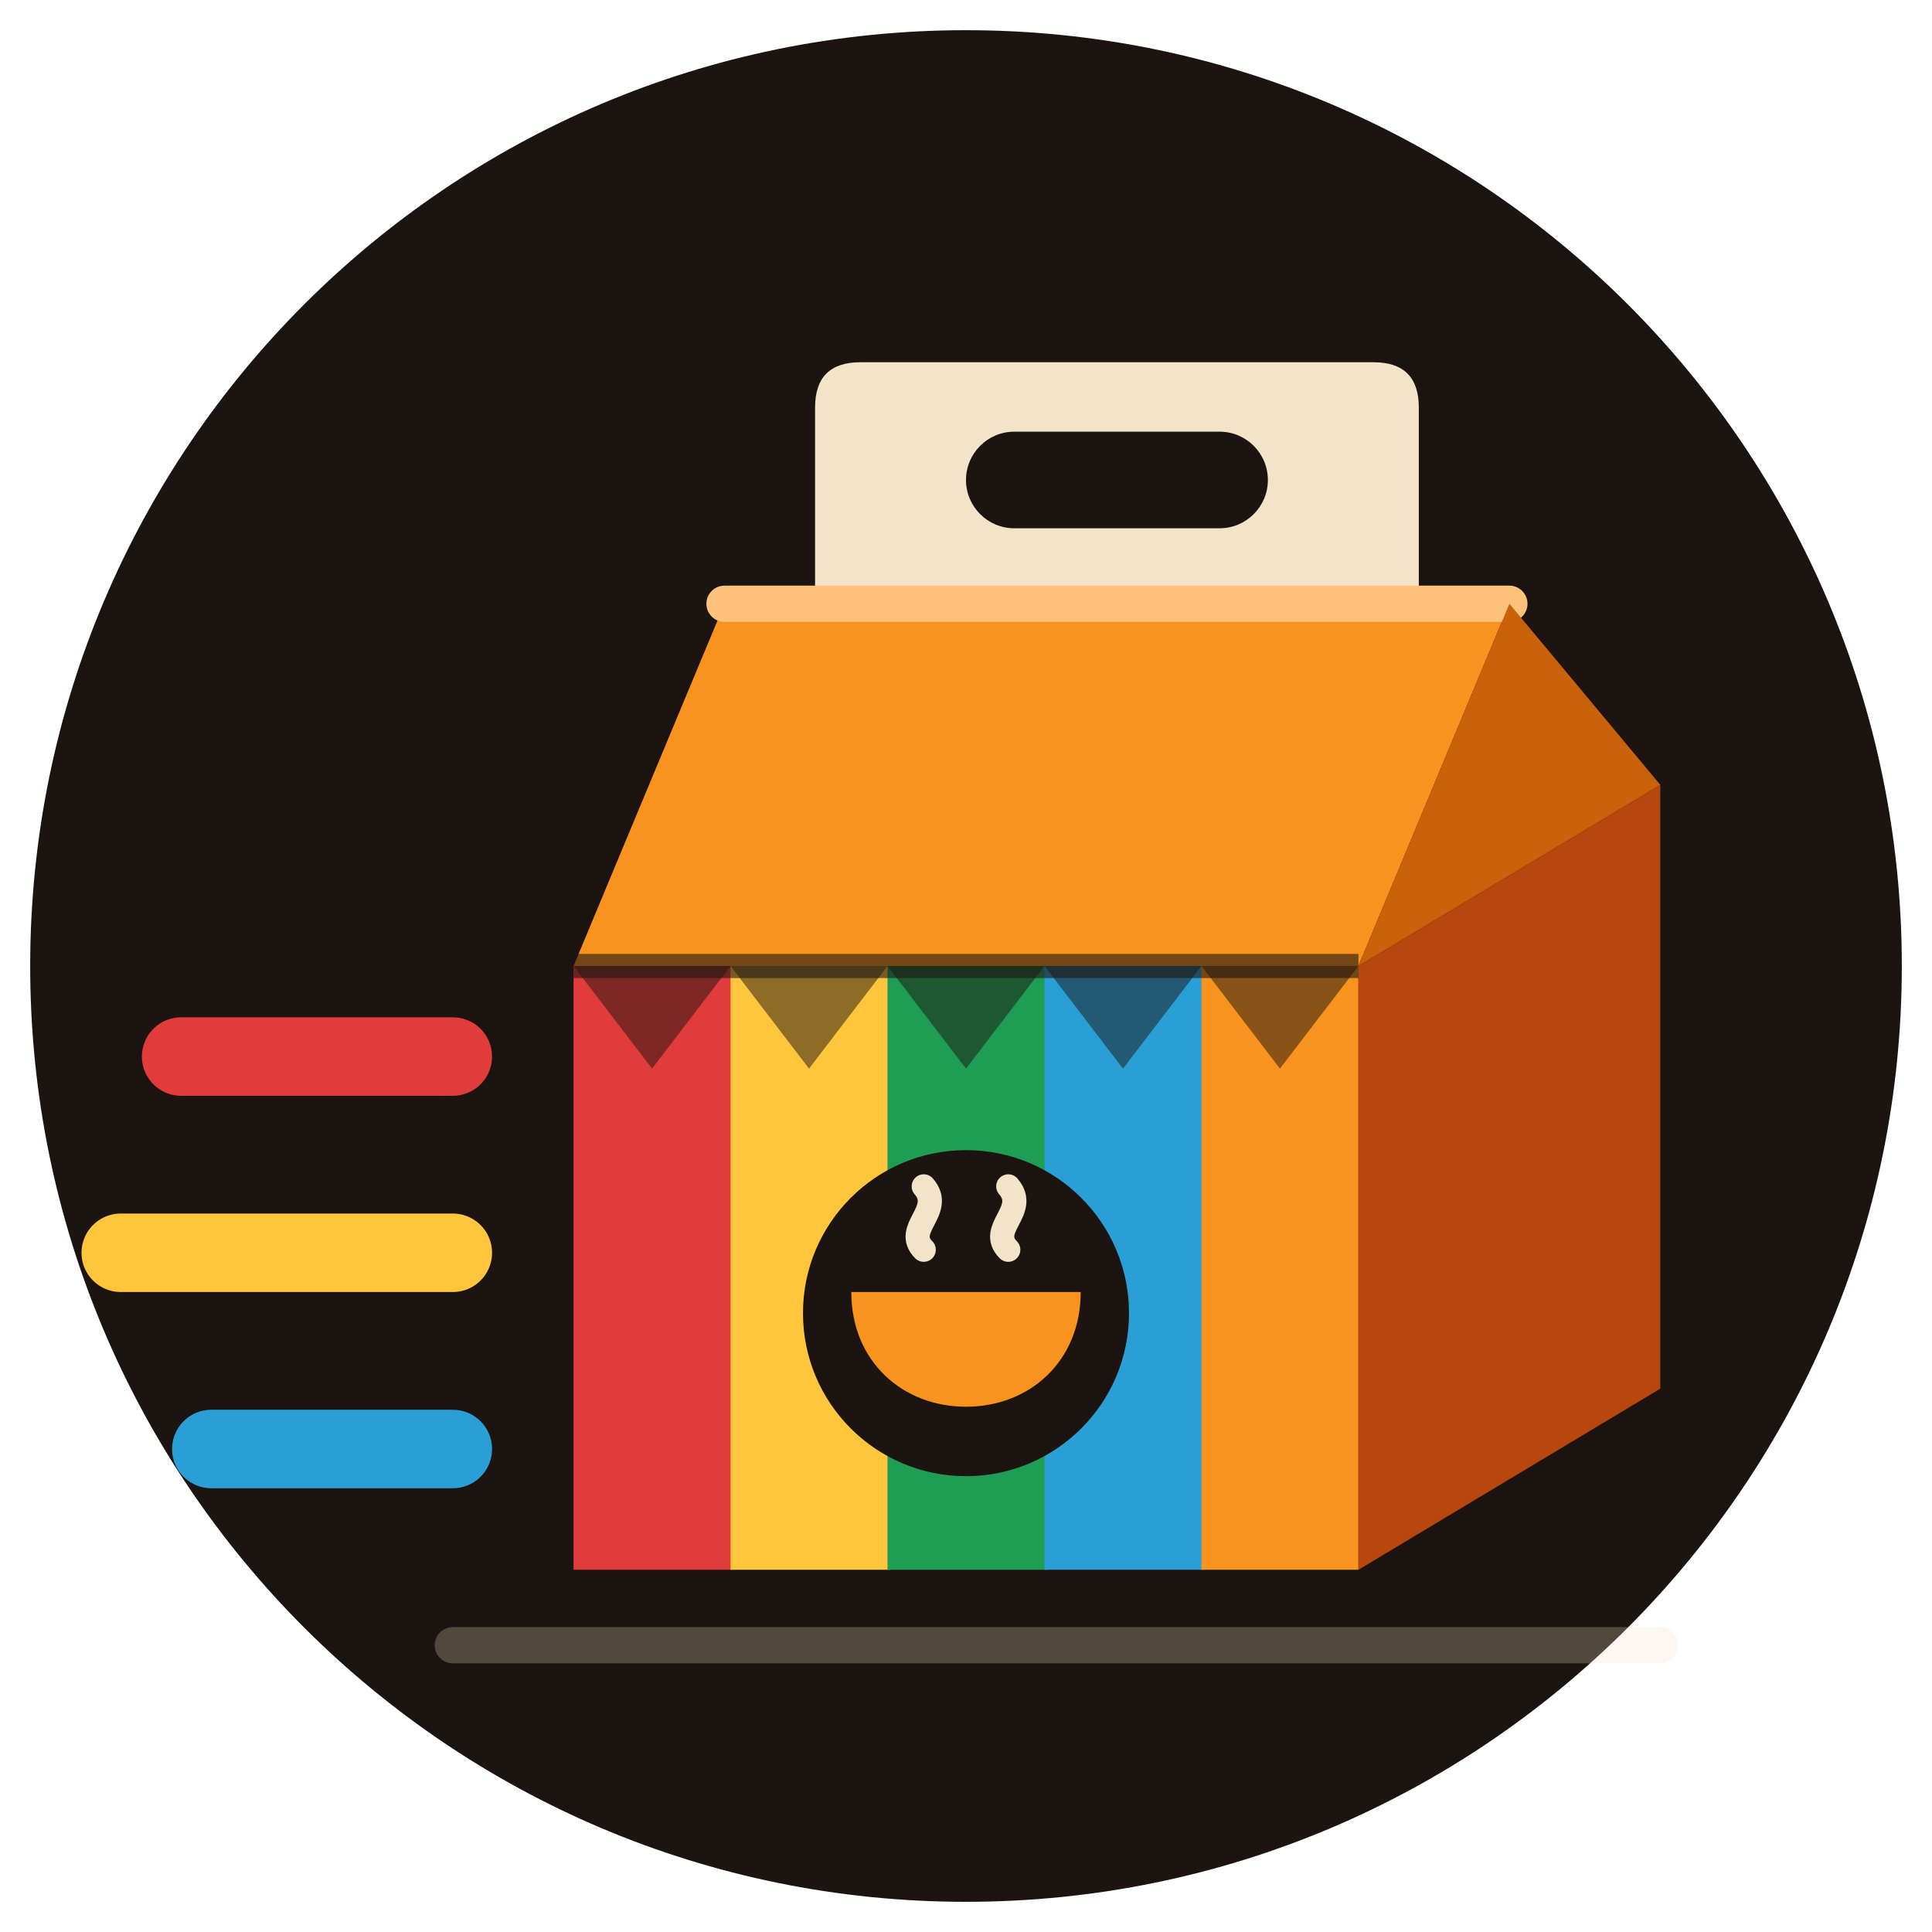
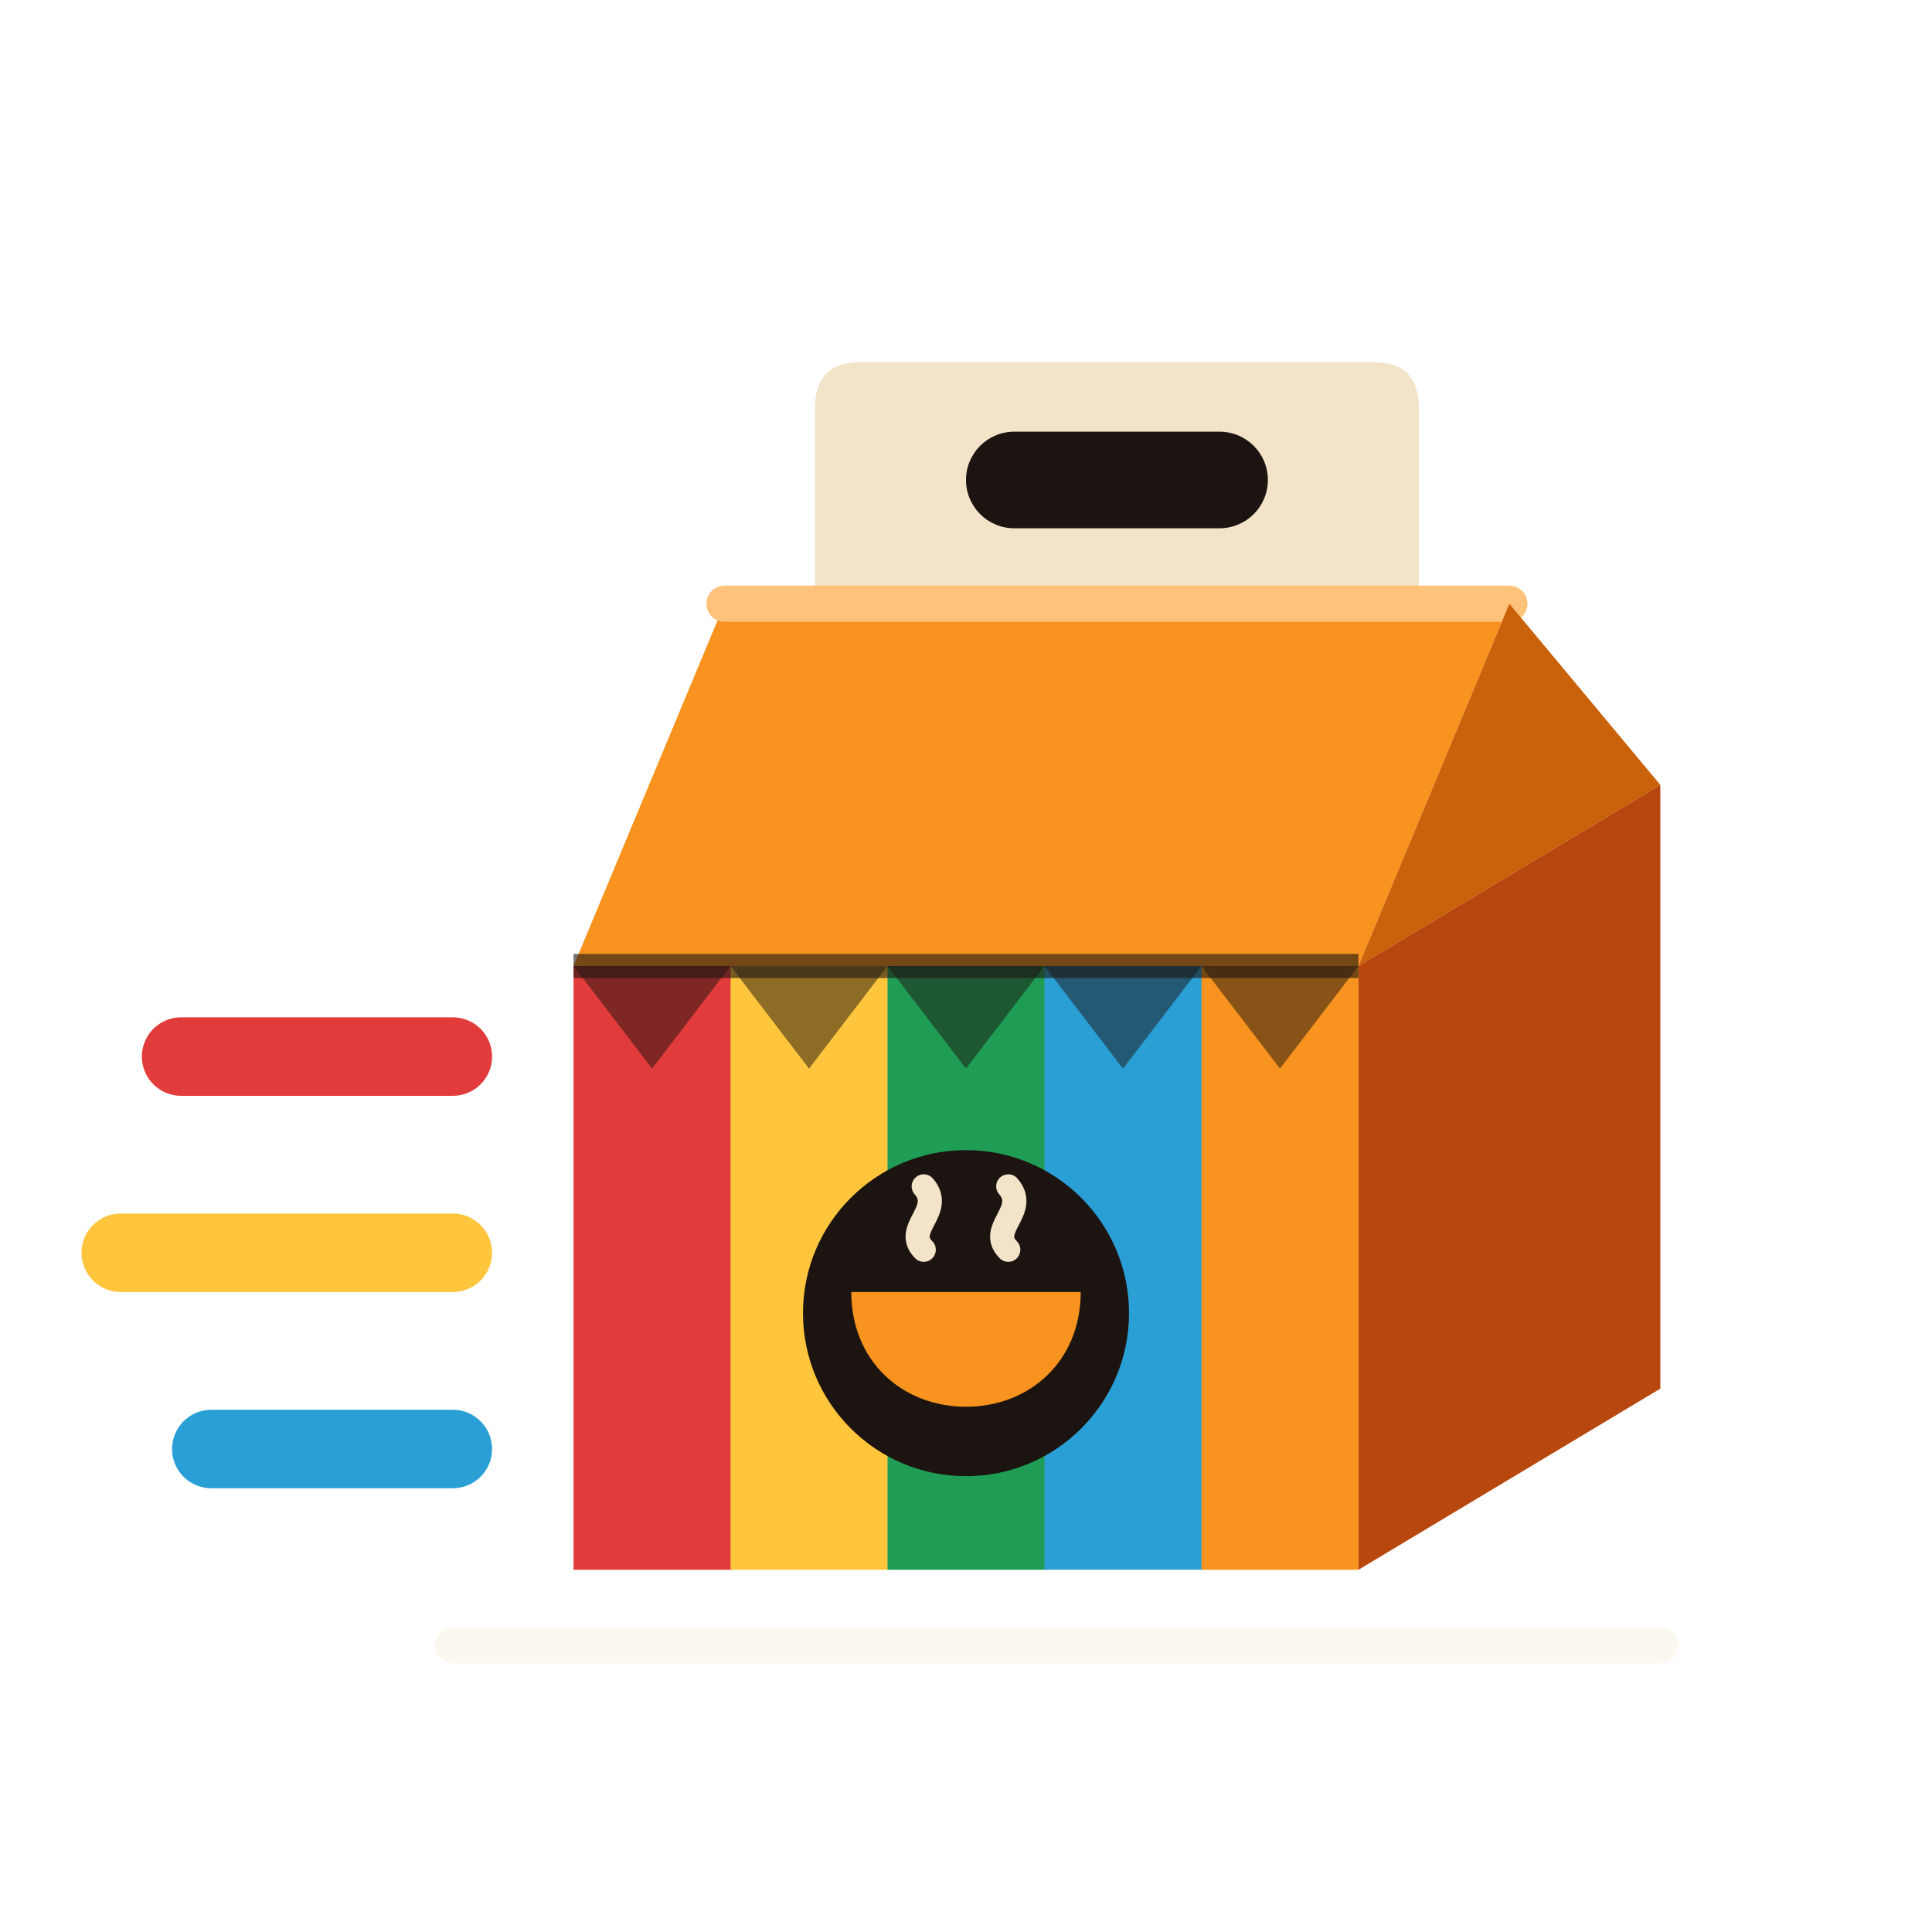
<svg xmlns="http://www.w3.org/2000/svg" viewBox="0 0 64 64">
  <defs>
    <clipPath id="f">
      <path d="M16 34h26v20H16z" />
    </clipPath>
  </defs>
-   <circle cx="32" cy="32" r="31" fill="#1c1410" />
  <path d="M15 54.5h40" stroke="#f3e3c8" stroke-width="1.2" stroke-linecap="round" opacity=".25" />
  <g transform="translate(3 -2)">
    <g stroke-width="2.6" stroke-linecap="round">
      <path d="M3 37h9" stroke="#e23b3b" />
      <path d="M1 43.5h11" stroke="#ffc63d" />
      <path d="M4 50h8" stroke="#2a9fd6" />
    </g>
    <path d="M24 22.5V15.5q0-1.5 1.5-1.5h17q1.5 0 1.5 1.5v7z" fill="#f3e3c8" />
    <rect x="29" y="16.3" width="10" height="3.2" rx="1.6" fill="#1c1410" />
    <path d="M16 34l5-12h26l-5 12z" fill="#f7931e" />
    <path d="M21 22h26" stroke="#ffc27a" stroke-width="1.2" stroke-linecap="round" />
    <path d="M42 34l5-12 5 6z" fill="#c9620a" />
    <g clip-path="url(#f)">
      <rect x="16" y="34" width="5.3" height="20" fill="#e23b3b" />
      <rect x="21.2" y="34" width="5.3" height="20" fill="#ffc63d" />
      <rect x="26.4" y="34" width="5.3" height="20" fill="#1f9d55" />
      <rect x="31.6" y="34" width="5.3" height="20" fill="#2a9fd6" />
      <rect x="36.8" y="34" width="5.3" height="20" fill="#f7931e" />
    </g>
    <path d="M42 34l10-6v20l-10 6z" fill="#b8460f" />
    <path d="M16 34l2.6 3.4 2.6-3.4 2.6 3.4 2.6-3.4 2.6 3.4 2.6-3.4 2.6 3.4 2.6-3.4 2.6 3.4 2.6-3.4z" fill="#1c1410" opacity=".5" />
    <path d="M16 34h26" stroke="#1c1410" stroke-width=".8" opacity=".6" />
    <circle cx="29" cy="45.5" r="5.4" fill="#1c1410" />
    <path d="M25.2 44.8h7.6c0 2.3-1.7 3.8-3.8 3.8s-3.8-1.5-3.8-3.8z" fill="#f7931e" />
    <path d="M27.6 43.4c-.7-.7.7-1.3 0-2.1M30.4 43.4c-.7-.7.7-1.3 0-2.1" stroke="#f3e3c8" stroke-width=".8" stroke-linecap="round" fill="none" />
  </g>
</svg>
